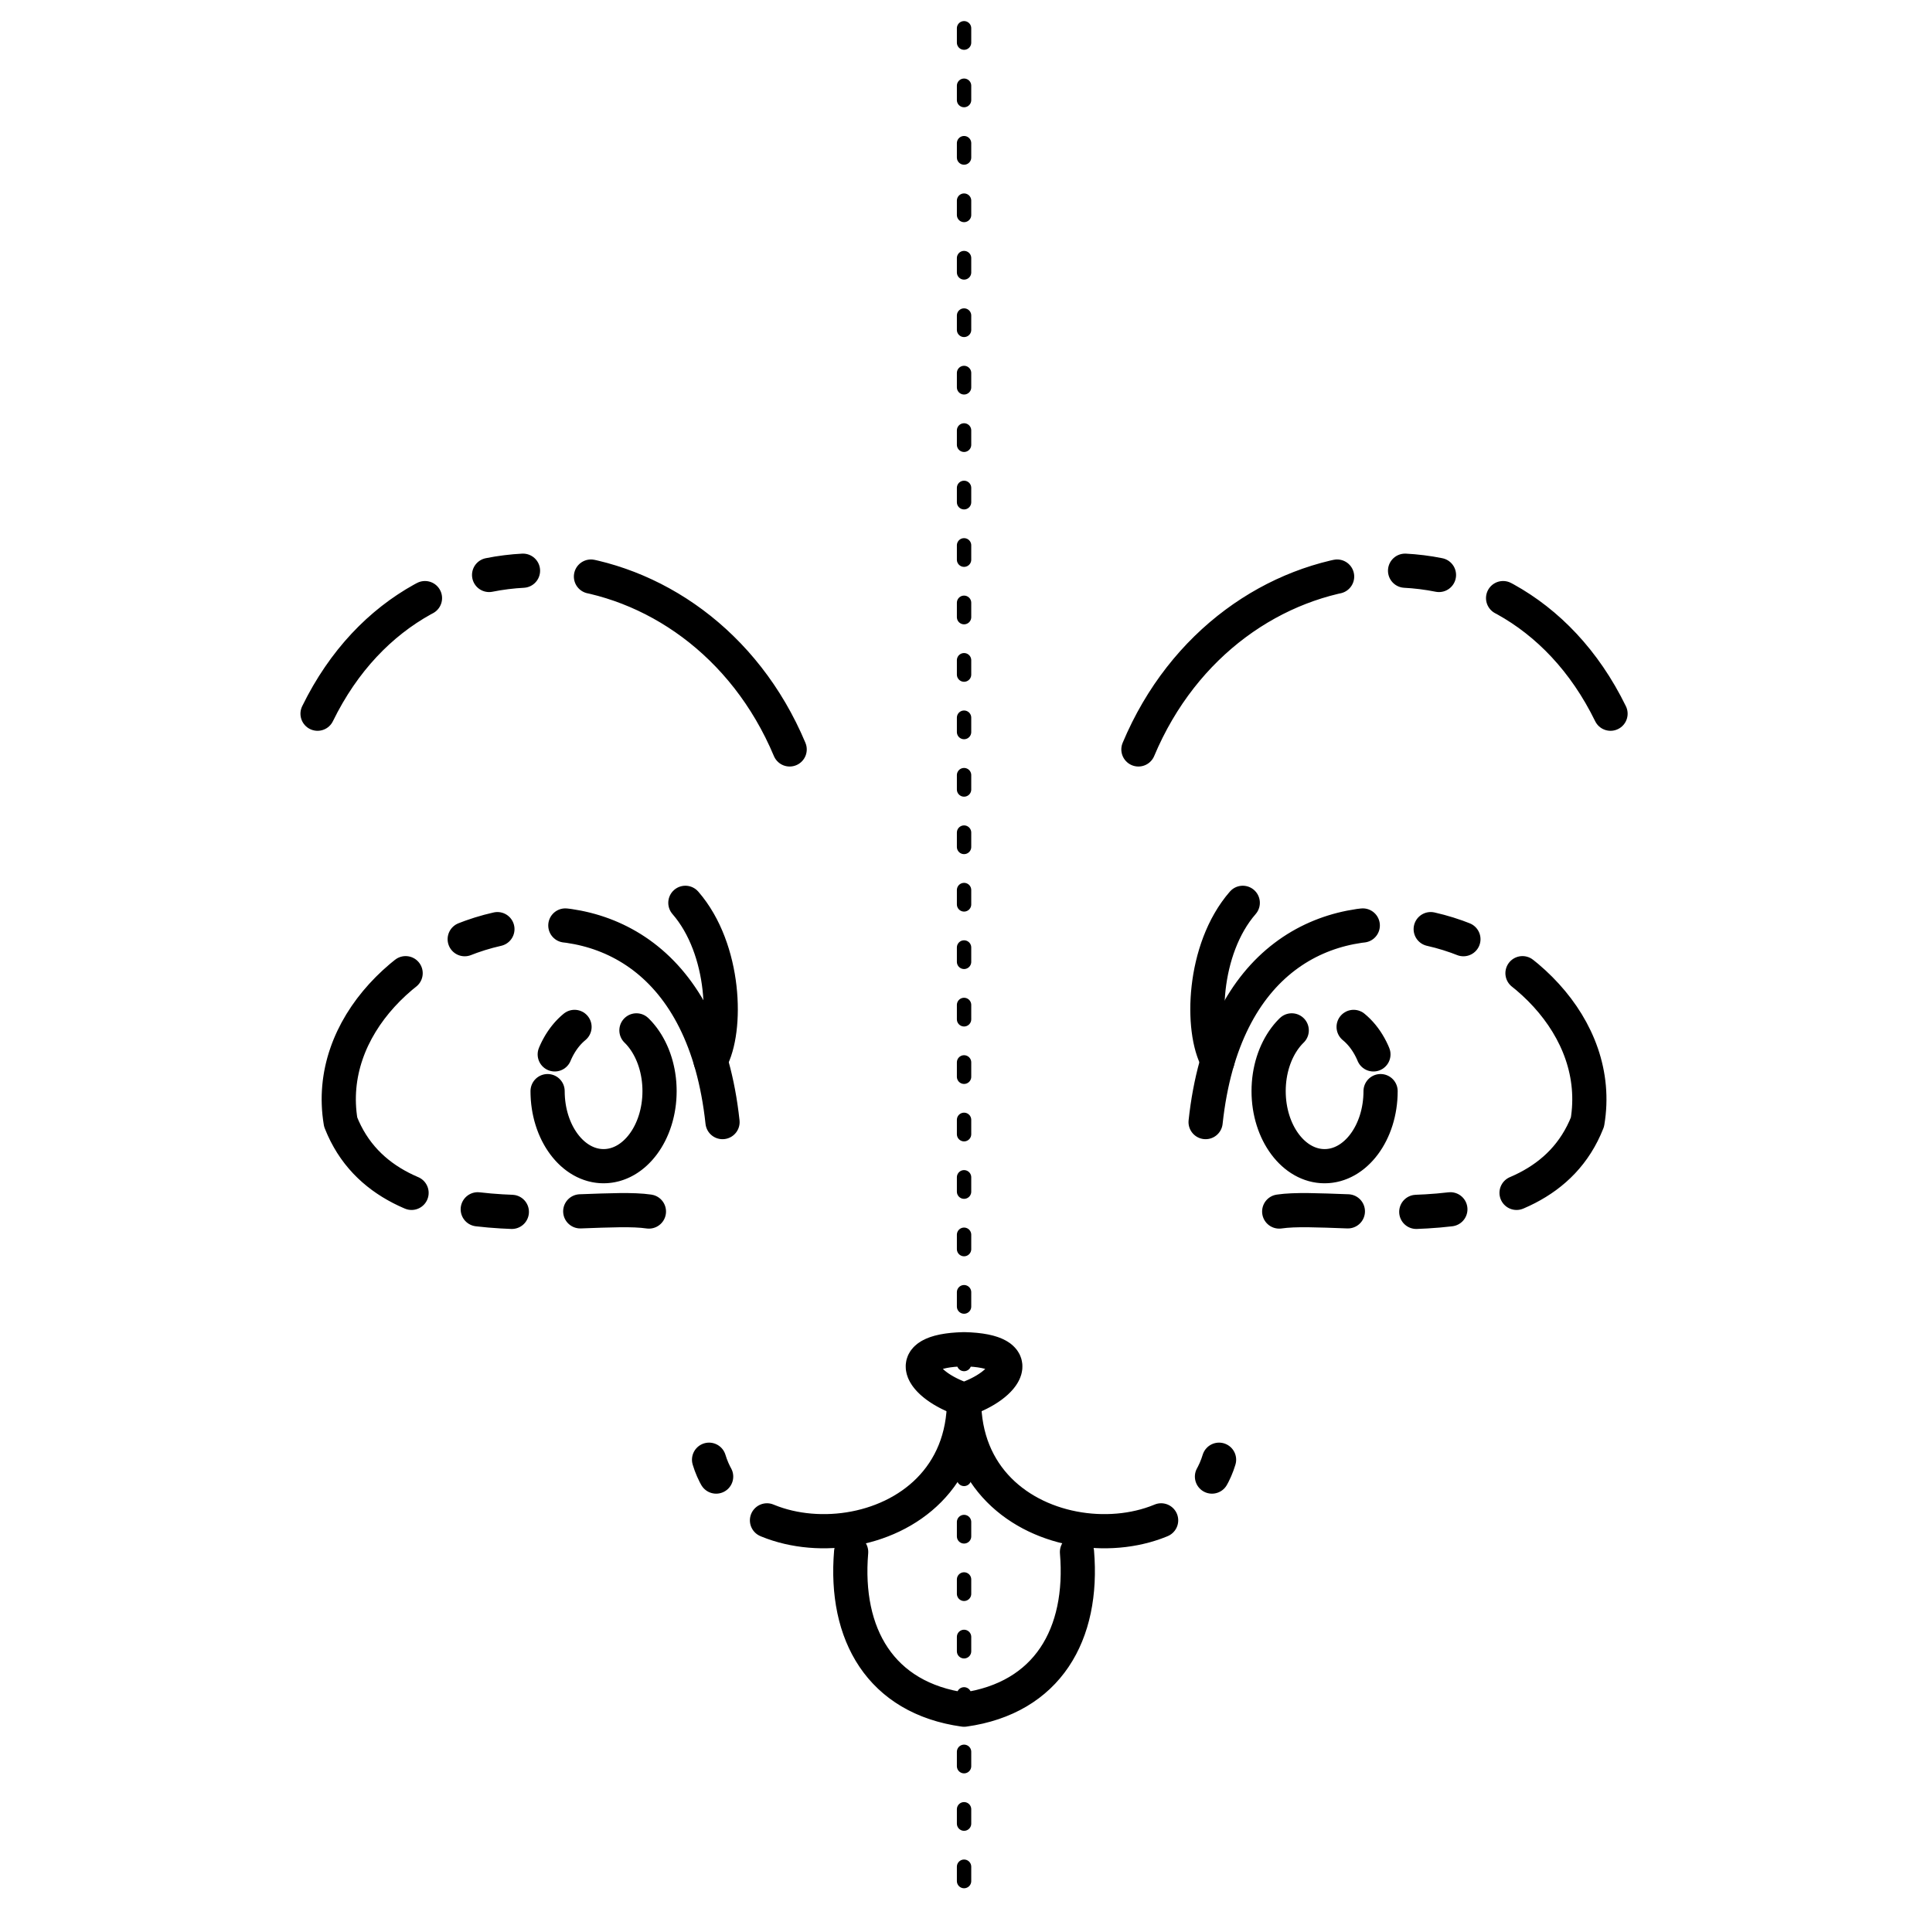
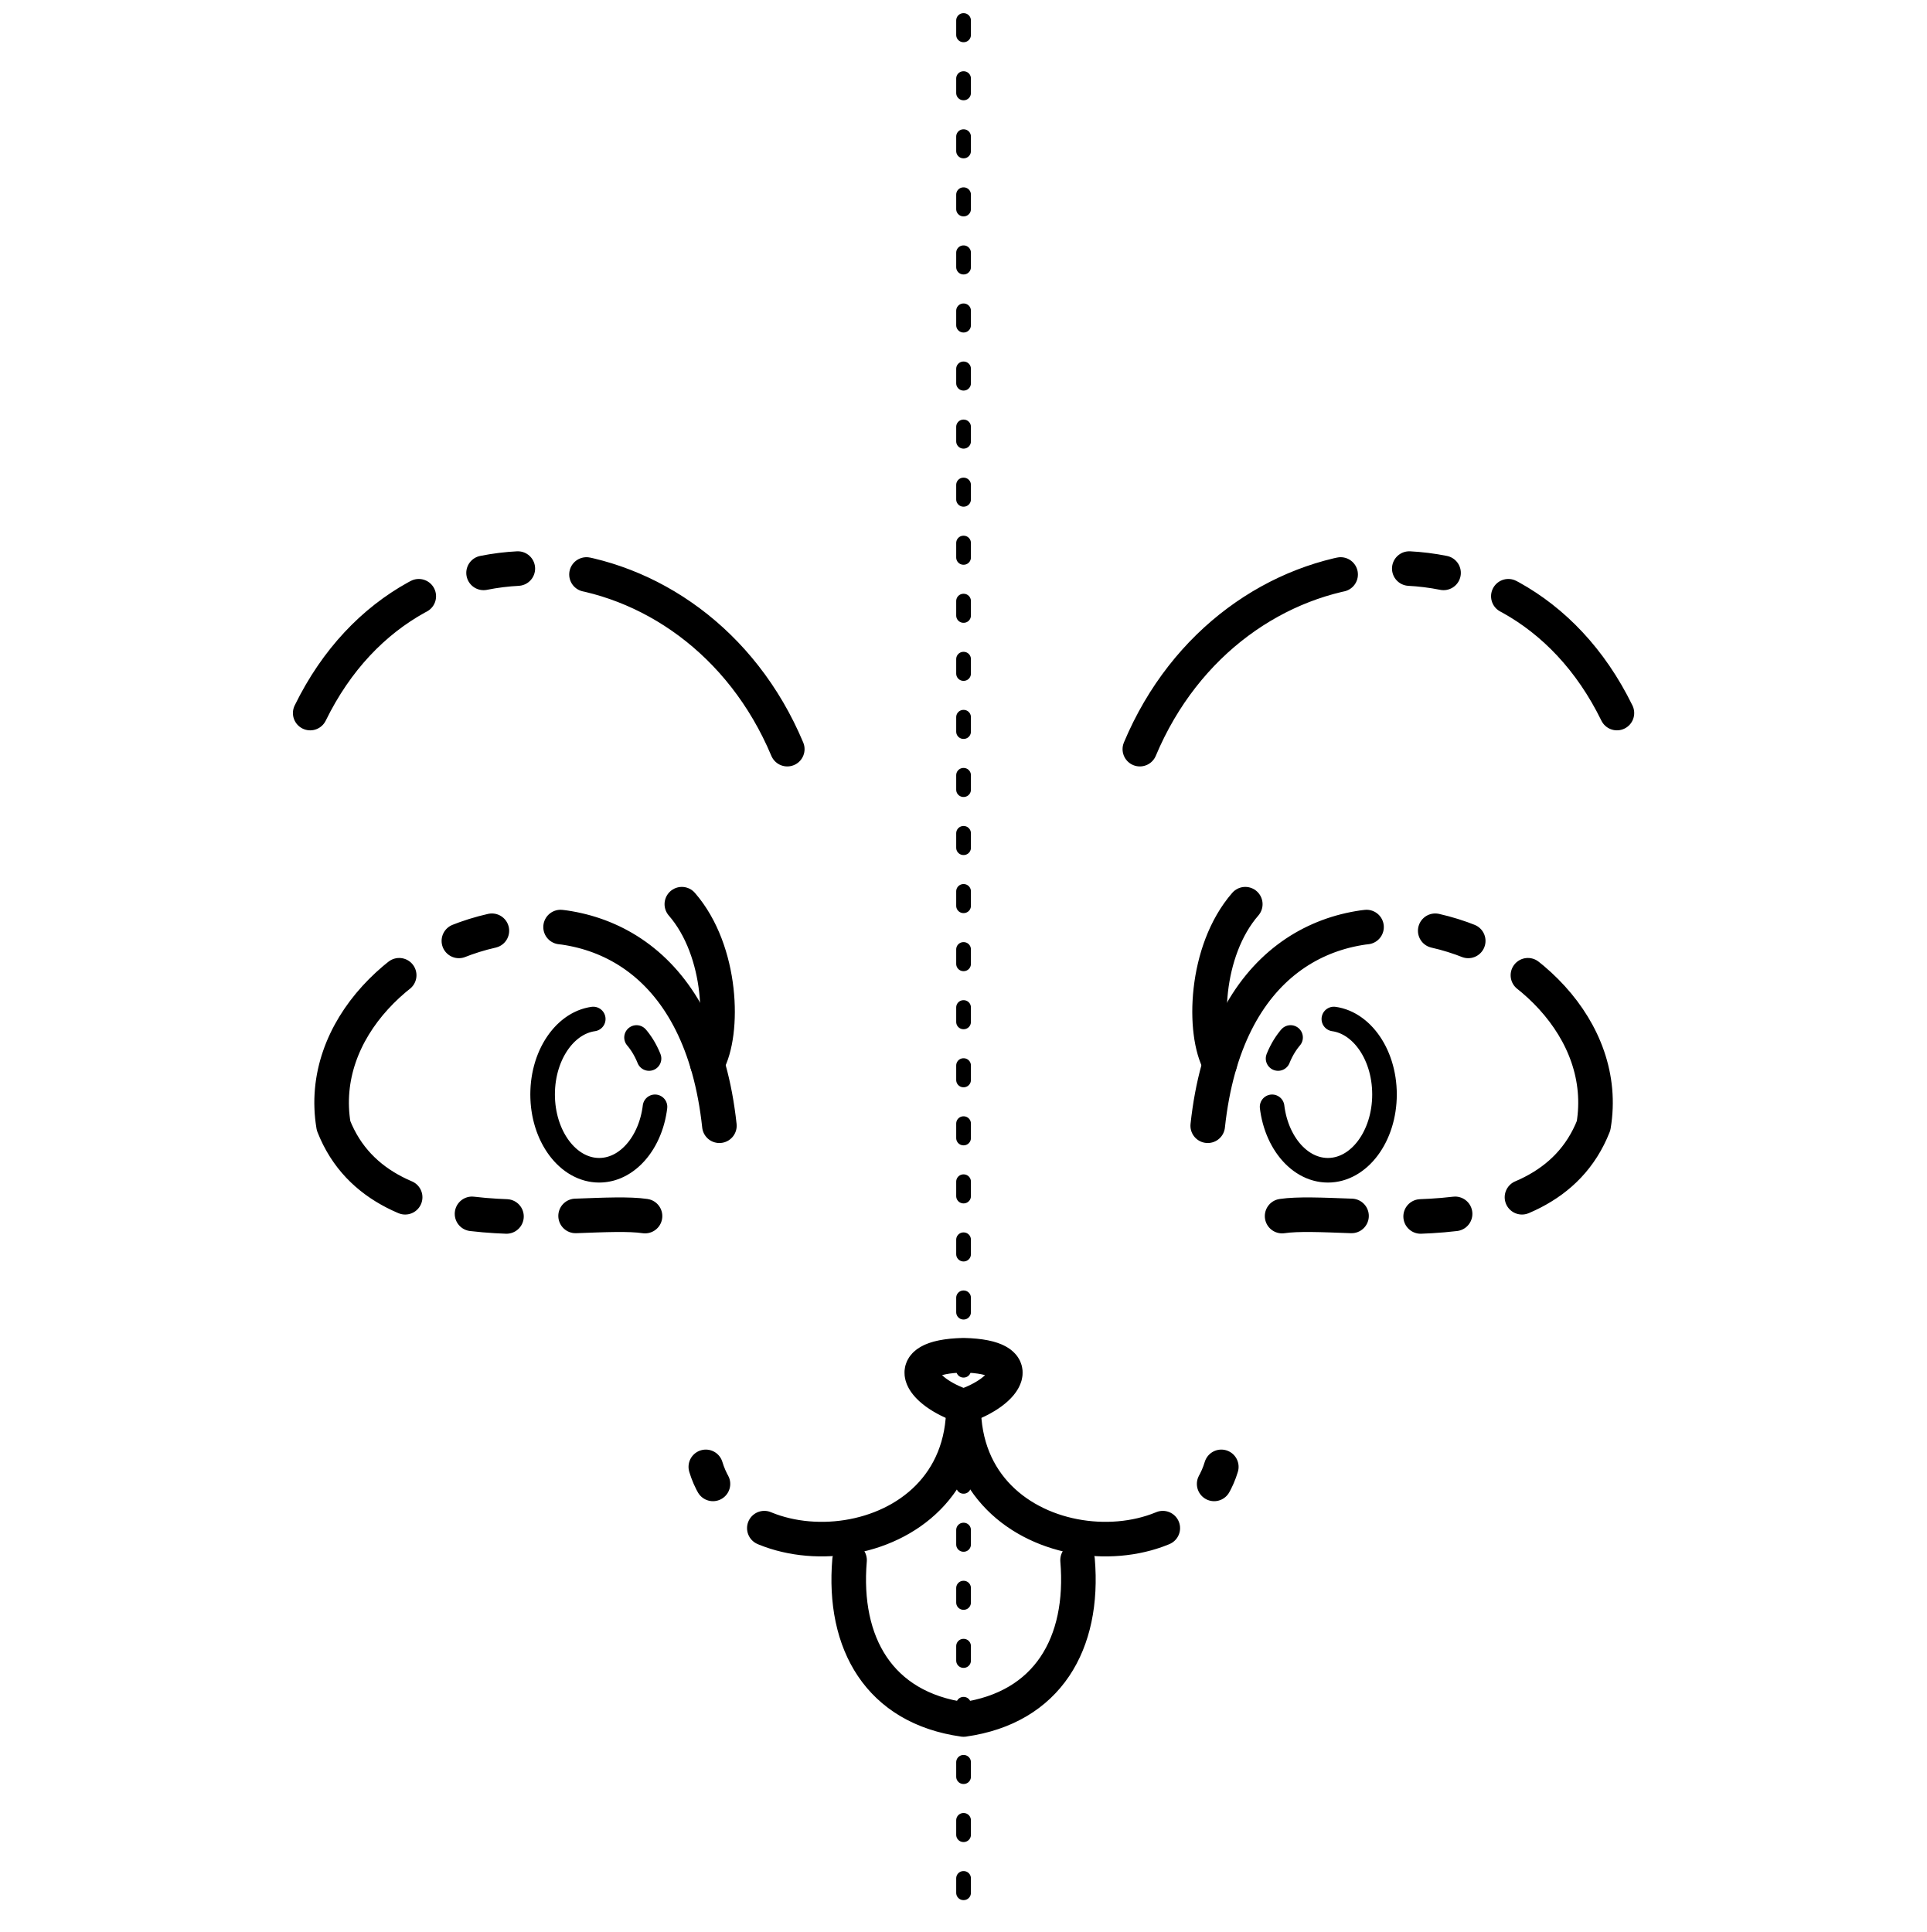
- <svg xmlns="http://www.w3.org/2000/svg" width="40.234mm" height="40.354mm" viewBox="0 0 40.234 40.354" version="1.1" id="svg1" xml:space="preserve">
+ <svg xmlns="http://www.w3.org/2000/svg" width="126.47mm" height="126.849mm" viewBox="0 0 126.47 126.849" version="1.1" id="svg1" xml:space="preserve">
  <defs id="defs1" />
-   <g id="layer1" transform="translate(-65.26772,-44.19965)">
-     <path style="fill:none;fill-opacity:1;stroke:#000000;stroke-width:0.714;stroke-linecap:round;stroke-linejoin:round;stroke-miterlimit:3.9;stroke-dasharray:5.715, 1.429, 0.714, 1.429;stroke-dashoffset:0;stroke-opacity:1" d="m 90.444,67.637 c 0.74,-6.861 8.643,-3.987 7.974,0 -1.034,2.63 -5.122,1.673 -6.437,1.868 M 80.356,67.637 c -0.74,-6.861 -8.643,-3.987 -7.974,0 1.034,2.63 5.122,1.673 6.437,1.868" id="path1" />
-     <path style="fill:none;fill-opacity:1;stroke:#000000;stroke-width:0.714;stroke-linecap:round;stroke-linejoin:round;stroke-miterlimit:3.9;stroke-dasharray:5.715, 1.429, 0.714, 1.429;stroke-dashoffset:0;stroke-opacity:1" d="m 91.22,63.057 c -0.844,0.971 -0.882,2.663 -0.526,3.295 M 79.58,63.057 c 0.844,0.971 0.882,2.663 0.526,3.295" id="path2" />
-     <path style="fill:none;fill-opacity:1;stroke:#000000;stroke-width:0.714;stroke-linecap:round;stroke-linejoin:round;stroke-miterlimit:3.9;stroke-dasharray:5.715, 1.429, 0.714, 1.429;stroke-dashoffset:0;stroke-opacity:1" d="m 89.041,59.853 c 1.878,-4.473 7.685,-5.192 9.859,-0.746 m -17.142,0.746 c -1.878,-4.473 -7.685,-5.192 -9.859,-0.746" id="path3" />
-     <path style="fill:none;fill-opacity:1;stroke:#000000;stroke-width:0.714;stroke-linecap:round;stroke-linejoin:round;stroke-miterlimit:3.9;stroke-dasharray:5.715, 1.429, 0.714, 1.429;stroke-dashoffset:0;stroke-opacity:1" d="m 85.4,72.381 c 1.38,0.031 0.892,0.759 0,1.054 m 4e-6,-1.054 c -1.38,0.031 -0.892,0.759 0,1.054" id="path4" />
-     <path style="fill:none;fill-opacity:1;stroke:#000000;stroke-width:0.714;stroke-linecap:round;stroke-linejoin:round;stroke-miterlimit:3.9;stroke-dasharray:5.715, 1.429, 0.714, 1.429;stroke-dashoffset:0;stroke-opacity:1" d="m 85.4,73.435 c -0.006,3.245 4.631,3.553 5.325,1.254 M 85.4,73.435 c 0.006,3.245 -4.631,3.553 -5.325,1.254" id="path5" />
-     <path style="fill:none;fill-opacity:1;stroke:#000000;stroke-width:0.714;stroke-linecap:round;stroke-linejoin:round;stroke-miterlimit:3.9;stroke-dasharray:5.715, 1.429, 0.714, 1.429;stroke-dashoffset:0;stroke-opacity:1" d="m 83.042,76.616 c -0.145,1.72 0.615,3.051 2.358,3.294 m 2.358,-3.294 c 0.145,1.72 -0.615,3.051 -2.358,3.294" id="path6" />
-     <path style="fill:none;fill-opacity:1;stroke:#000000;stroke-width:0.714;stroke-linecap:round;stroke-linejoin:round;stroke-miterlimit:3.9;stroke-dasharray:5.715, 1.429, 0.714, 1.429;stroke-dashoffset:0;stroke-opacity:1" id="path7" d="m 94.098,66.99 c 0,0.866 -0.524,1.568 -1.169,1.568 -0.646,0 -1.169,-0.702 -1.169,-1.568 0,-0.866 0.524,-1.568 1.169,-1.568 0.646,0 1.169,0.702 1.169,1.568 z m -17.395,0 c 0,0.866 0.524,1.568 1.169,1.568 0.646,0 1.169,-0.702 1.169,-1.568 0,-0.866 -0.524,-1.568 -1.169,-1.568 -0.646,0 -1.169,0.702 -1.169,1.568 z" />
-     <path style="fill:none;fill-opacity:1;stroke:#000000;stroke-width:0.3;stroke-linecap:round;stroke-linejoin:round;stroke-miterlimit:3.9;stroke-dasharray:0.3, 0.9;stroke-dashoffset:0;stroke-opacity:1" d="m 85.4,44.79 v 39.174 m 0,-39.174 v 39.174" id="path8" />
+   <rect style="fill:none;stroke:none;stroke-width:3.502;stroke-linecap:round;stroke-dasharray:28.014, 7.003, 3.502, 7.003;stroke-dashoffset:0" id="rect1" width="126.47" height="126.849" x="3.5745873e-06" y="-1.0663625e-06" ry="1.314" />
+   <g id="layer1" transform="translate(-22.14947,-0.9523272)">
+     <path style="fill:none;fill-opacity:1;stroke:#000000;stroke-width:2.269;stroke-linecap:round;stroke-linejoin:round;stroke-miterlimit:3.9;stroke-dasharray:18.153, 4.538, 2.269, 4.538;stroke-dashoffset:0;stroke-opacity:1" d="m 101.428,74.865 c 2.351,-21.793 27.453,-12.666 25.328,0 -3.283,8.354 -16.27,5.314 -20.446,5.932 M 69.373,74.865 c -2.351,-21.793 -27.453,-12.666 -25.328,0 3.283,8.354 16.27,5.314 20.446,5.932" id="path1" />
+     <path style="fill:none;fill-opacity:1;stroke:#000000;stroke-width:2.269;stroke-linecap:round;stroke-linejoin:round;stroke-miterlimit:3.9;stroke-dasharray:18.153, 4.538, 2.269, 4.538;stroke-dashoffset:0;stroke-opacity:1" d="m 103.894,60.318 c -2.681,3.084 -2.8,8.46 -1.67,10.465 M 66.907,60.318 c 2.681,3.084 2.8,8.46 1.67,10.465" id="path2" />
+     <path style="fill:none;fill-opacity:1;stroke:#000000;stroke-width:2.269;stroke-linecap:round;stroke-linejoin:round;stroke-miterlimit:3.9;stroke-dasharray:18.153, 4.538, 2.269, 4.538;stroke-dashoffset:0;stroke-opacity:1" d="m 96.972,50.139 c 5.964,-14.207 24.411,-16.49 31.317,-2.37 m -54.46,2.37 C 67.865,35.932 49.417,33.649 42.512,47.77" id="path3" />
+     <path style="fill:none;fill-opacity:1;stroke:#000000;stroke-width:2.269;stroke-linecap:round;stroke-linejoin:round;stroke-miterlimit:3.9;stroke-dasharray:18.153, 4.538, 2.269, 4.538;stroke-dashoffset:0;stroke-opacity:1" d="m 85.407,89.933 c 4.382,0.099 2.833,2.412 0,3.347 m -0.013,-3.347 c -4.382,0.099 -2.833,2.412 0,3.347" id="path4" />
+     <path style="fill:none;fill-opacity:1;stroke:#000000;stroke-width:2.269;stroke-linecap:round;stroke-linejoin:round;stroke-miterlimit:3.9;stroke-dasharray:18.153, 4.538, 2.269, 4.538;stroke-dashoffset:0;stroke-opacity:1" d="m 85.407,93.28 c -0.018,10.308 14.71,11.285 16.913,3.982 M 85.394,93.28 c 0.018,10.308 -14.71,11.285 -16.913,3.982" id="path5" />
+     <path style="fill:none;fill-opacity:1;stroke:#000000;stroke-width:2.269;stroke-linecap:round;stroke-linejoin:round;stroke-miterlimit:3.9;stroke-dasharray:18.153, 4.538, 2.269, 4.538;stroke-dashoffset:0;stroke-opacity:1" d="m 77.917,103.385 c -0.46,5.462 1.953,9.691 7.49,10.464 m 7.477,-10.464 c 0.46,5.462 -1.953,9.691 -7.49,10.464" id="path6" />
+     <path style="fill:none;fill-opacity:1;stroke:#000000;stroke-width:1.614;stroke-linecap:round;stroke-linejoin:round;stroke-miterlimit:3.9;stroke-dasharray:12.912, 3.228, 1.614, 3.228;stroke-dashoffset:0;stroke-opacity:1" id="path7" d="m 113.032,72.809 c 0,2.75 -1.663,4.979 -3.714,4.979 -2.051,0 -3.714,-2.229 -3.714,-4.979 0,-2.75 1.663,-4.979 3.714,-4.979 2.051,0 3.714,2.229 3.714,4.979 z m -55.264,0 c 0,2.75 1.663,4.979 3.714,4.979 2.051,0 3.714,-2.229 3.714,-4.979 0,-2.75 -1.663,-4.979 -3.714,-4.979 -2.051,0 -3.714,2.229 -3.714,4.979 z" />
+     <path style="fill:none;fill-opacity:1;stroke:#000000;stroke-width:0.953;stroke-linecap:round;stroke-linejoin:round;stroke-miterlimit:3.9;stroke-dasharray:0.953, 2.859;stroke-dashoffset:0;stroke-opacity:1" d="M 85.407,2.294 V 126.724 M 85.394,2.294 V 126.724" id="path8" />
  </g>
</svg>
